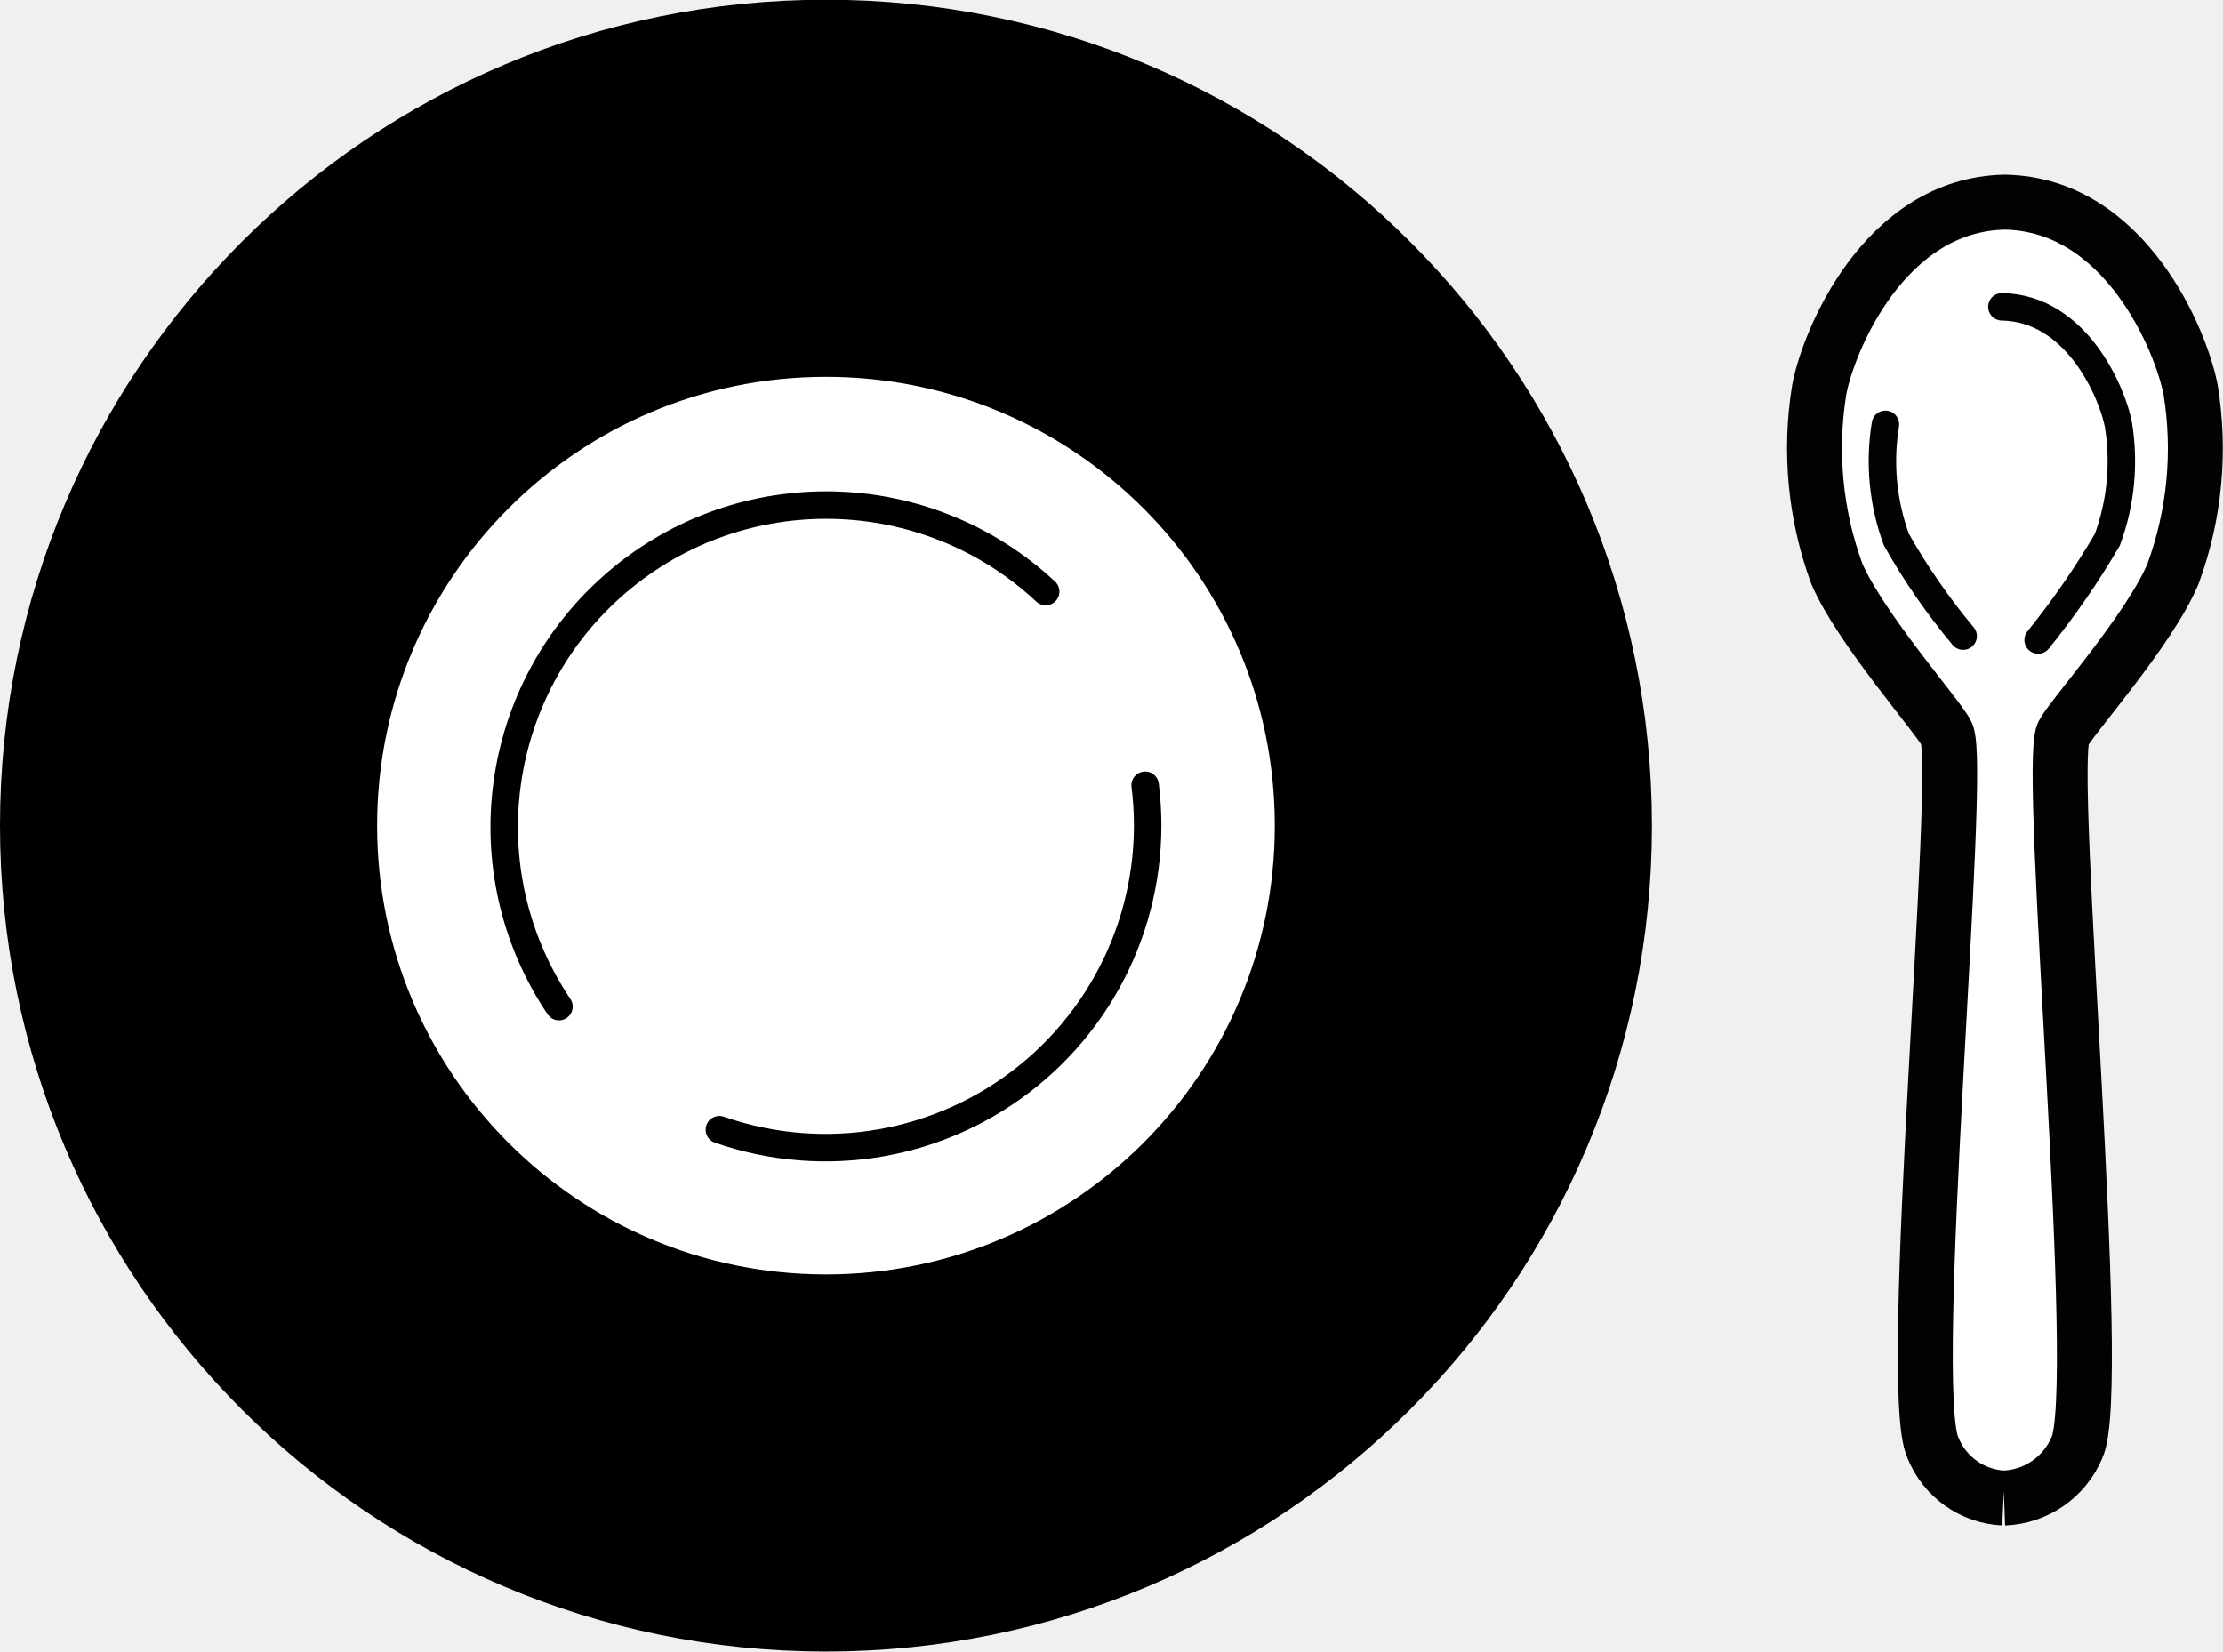
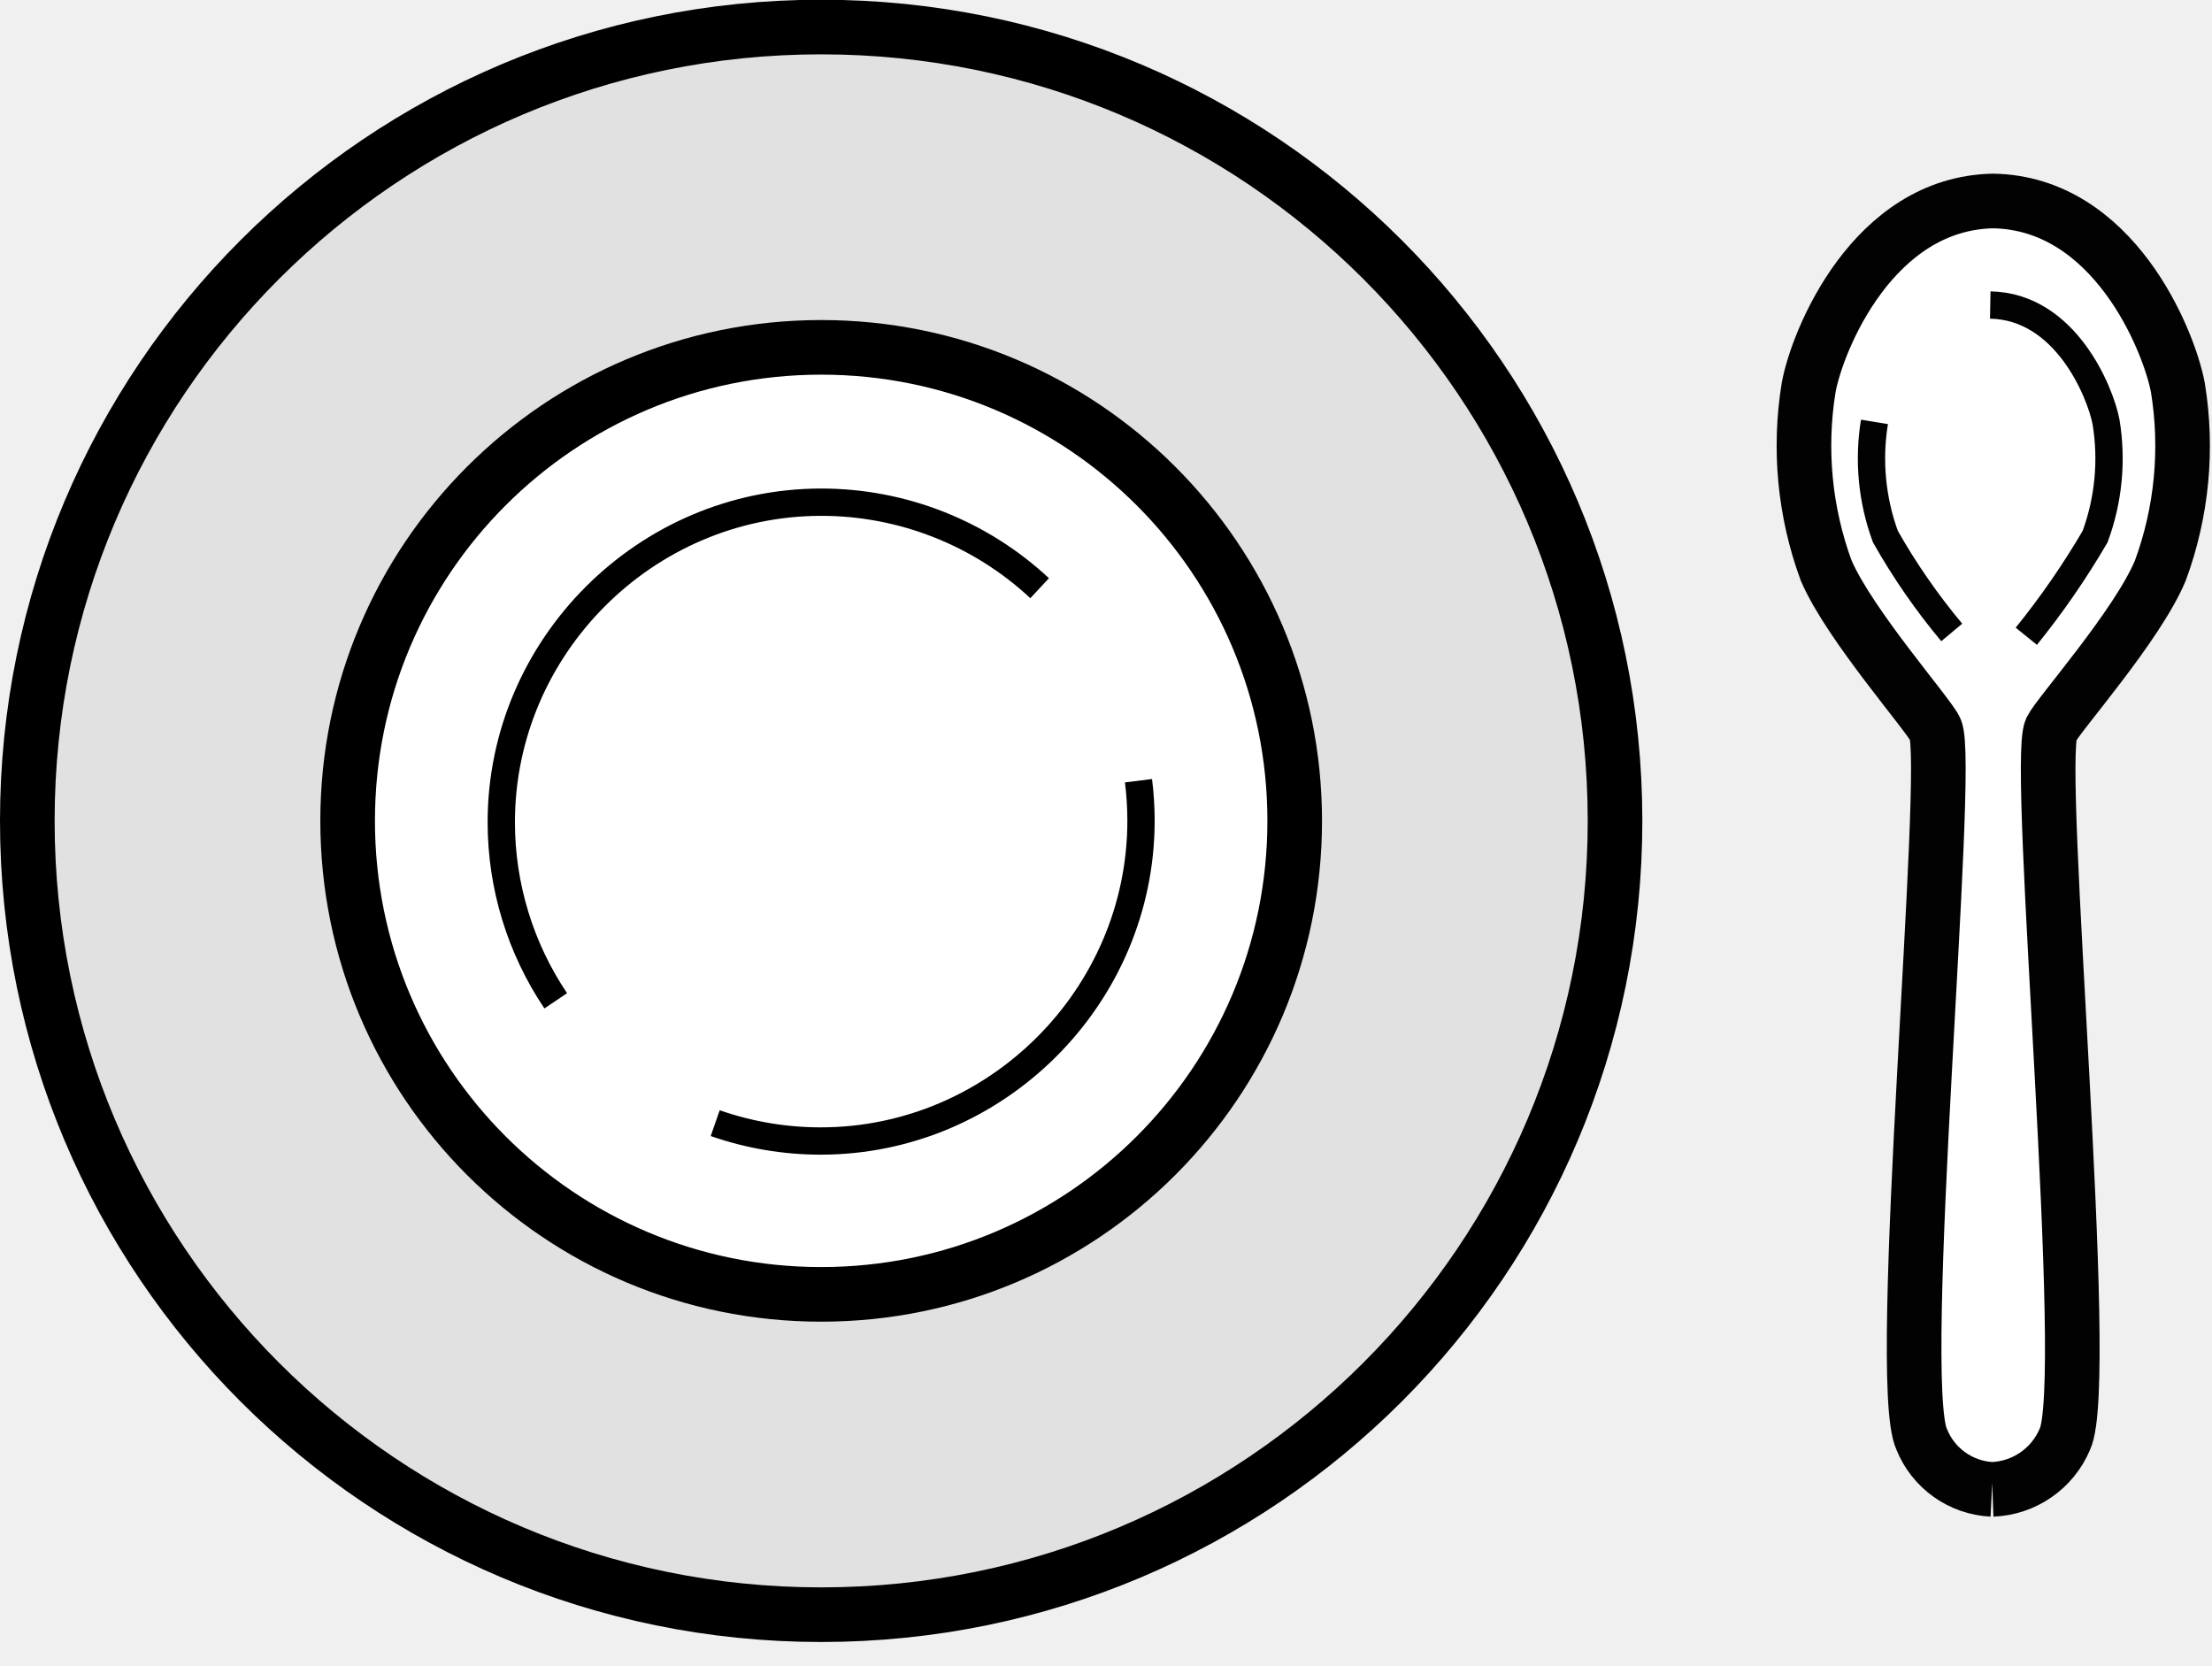
- <svg xmlns="http://www.w3.org/2000/svg" width="80.93" height="60.13" viewBox="0 0 80.93 60.13">
-   <g style="isolation:isolate">
-     <g id="Layer_1" data-name="Layer 1">
-       <circle cx="30.07" cy="30.06" r="29.07" style="stroke:#000;stroke-miterlimit:10;mix-blend-mode:overlay" />
-       <circle cx="30.07" cy="30.06" r="29.07" style="fill:none;stroke:#000;stroke-miterlimit:10;stroke-width:2px" />
-       <circle cx="30.07" cy="30.06" r="17.34" style="fill:#fff;stroke:#000;stroke-miterlimit:10;stroke-width:2px" />
-       <path d="M181.91,319a11.72,11.72,0,0,1,17.72-15.11" transform="translate(-161.56 -282.35)" style="fill:none;stroke:#000;stroke-linecap:round;stroke-miterlimit:10" />
-       <path d="M203.25,310.94a11.73,11.73,0,0,1-15.5,12.54" transform="translate(-161.56 -282.35)" style="fill:none;stroke:#000;stroke-linecap:round;stroke-miterlimit:10" />
-       <path d="M234.52,336.89a3,3,0,0,0,2.65-1.83c1-2.08-1.1-24.69-.5-26,0.27-.55,3.16-3.8,4-5.82a13.22,13.22,0,0,0,.64-6.7c-0.33-1.74-2.36-6.75-6.76-6.83-4.4.08-6.44,5.09-6.76,6.83a13.26,13.26,0,0,0,.64,6.7c0.86,2,3.75,5.27,4,5.82,0.6,1.27-1.51,23.87-.5,26a2.92,2.92,0,0,0,2.57,1.83" transform="translate(-161.56 -282.35)" style="fill:#fff;stroke:#020202;stroke-miterlimit:10;stroke-width:2px" />
-       <path d="M230.2,297.8a8.29,8.29,0,0,0,.4,4.2,23.53,23.53,0,0,0,2.43,3.51" transform="translate(-161.56 -282.35)" style="fill:#fff;stroke:#020202;stroke-linecap:round;stroke-miterlimit:10" />
-       <path d="M235.76,305.65a29.45,29.45,0,0,0,2.52-3.65,8.27,8.27,0,0,0,.4-4.2c-0.21-1.09-1.48-4.23-4.24-4.28" transform="translate(-161.56 -282.35)" style="fill:#fff;stroke:#020202;stroke-linecap:round;stroke-miterlimit:10" />
-     </g>
-   </g>
+ <svg xmlns="http://www.w3.org/2000/svg" width="81" height="61" viewBox="0 0 81 61">
+   <circle cx="30.07" cy="30.06" r="29.07" style="fill:black;stroke-width:1px;stroke:black;mix-blend-mode:overlay;" />
+   <circle cx="30.07" cy="30.06" r="29.07" style="fill:none;stroke-width:2px;stroke:black" />
+   <circle cx="30.07" cy="30.06" r="17.34" style="fill:white;stroke-width:2px;stroke:black" />
+   <path d="M20.35 36.65C19.05 34.717 18.356 32.44 18.356 30.11 18.356 23.681 23.646 18.39 30.076 18.39 33.042 18.39 35.901 19.517 38.07 21.54" style="fill:none;stroke-width:1px;stroke:black" />
+   <path d="M41.69 28.59C41.751 29.076 41.782 29.564 41.782 30.054 41.782 36.489 36.487 41.784 30.052 41.784 28.737 41.784 27.431 41.563 26.19 41.13" style="fill:none;stroke-width:1px;stroke:black" />
+   <path d="M72.96 54.54C74.122 54.496 75.157 53.781 75.61 52.71 76.61 50.63 74.51 28.02 75.11 26.71 75.38 26.16 78.27 22.91 79.11 20.89 79.898 18.749 80.118 16.441 79.75 14.19 79.42 12.45 77.39 7.44 72.99 7.36 68.59 7.44 66.55 12.45 66.23 14.19 65.864 16.441 66.084 18.749 66.87 20.89 67.73 22.89 70.62 26.16 70.87 26.71 71.47 27.98 69.36 50.58 70.37 52.71 70.794 53.768 71.801 54.485 72.94 54.54" style="fill:white;stroke-width:2px;stroke:rgb(2,2,2)" />
+   <path d="M68.64 15.45C68.409 16.861 68.547 18.308 69.04 19.65 69.742 20.891 70.555 22.066 71.47 23.16" style="fill:white;stroke-width:1px;stroke:rgb(2,2,2)" />
+   <path d="M74.2 23.3C75.131 22.148 75.973 20.928 76.72 19.65 77.214 18.308 77.352 16.861 77.12 15.45 76.91 14.36 75.64 11.22 72.88 11.17" style="fill:white;stroke-width:1px;stroke:rgb(2,2,2)" />
</svg>
